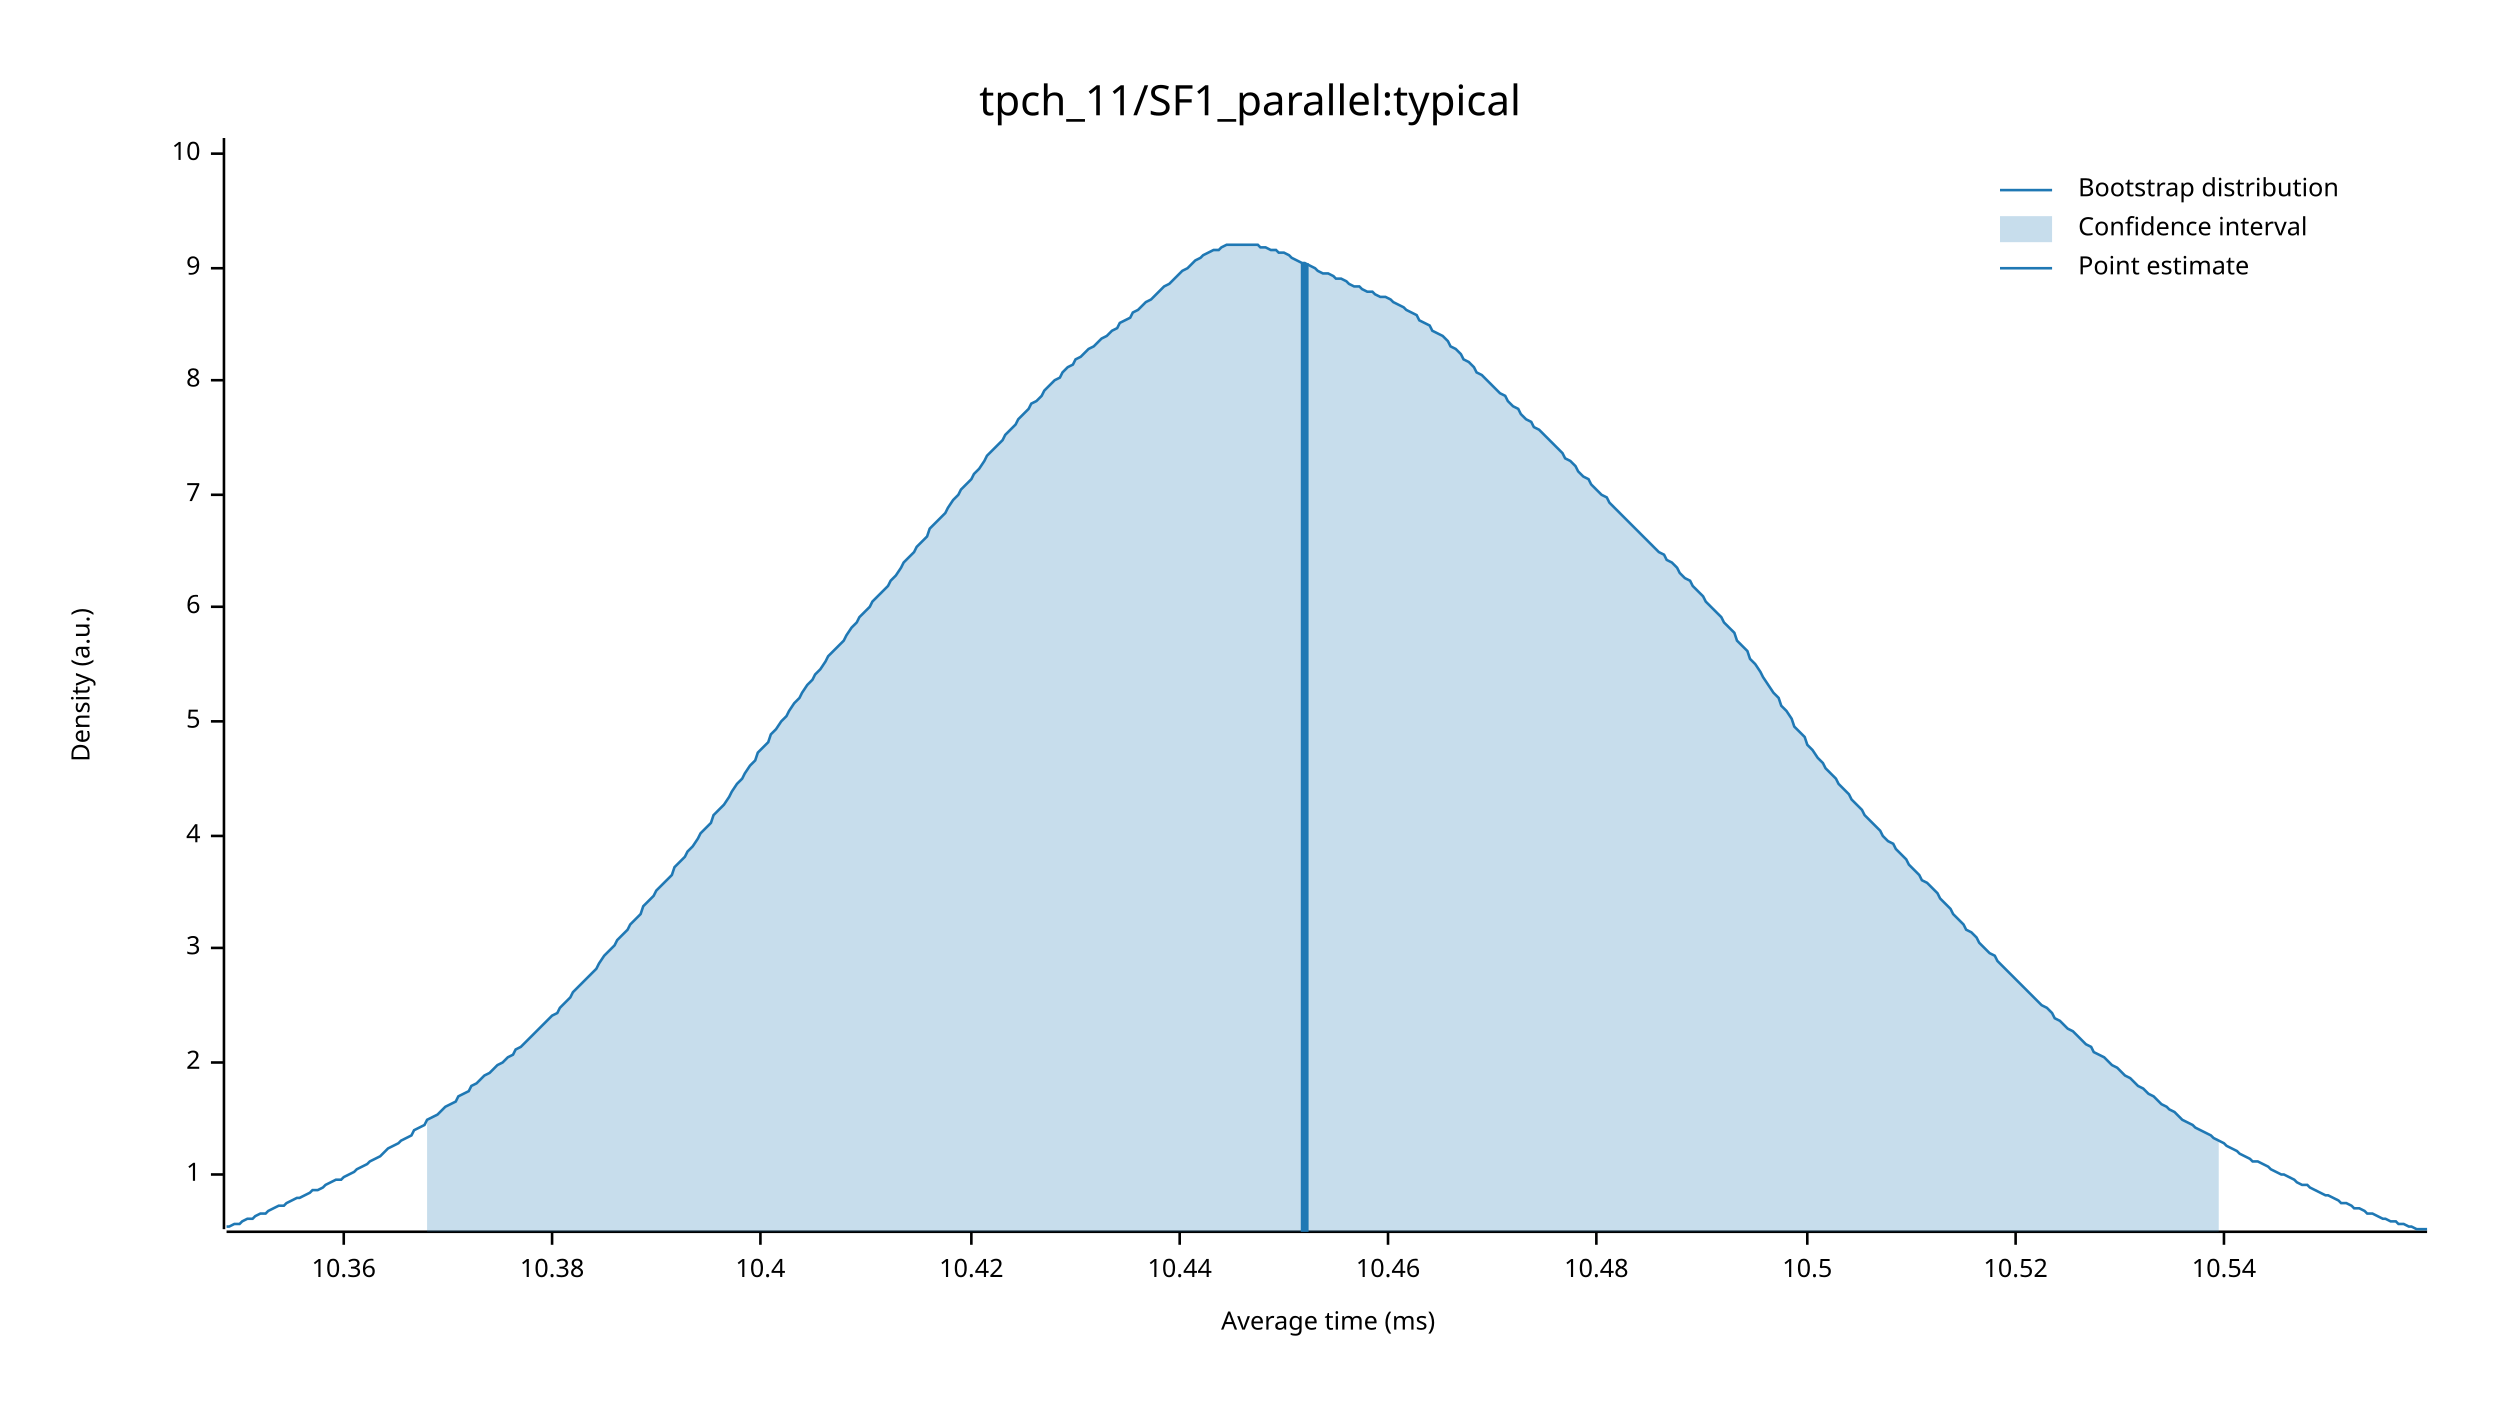
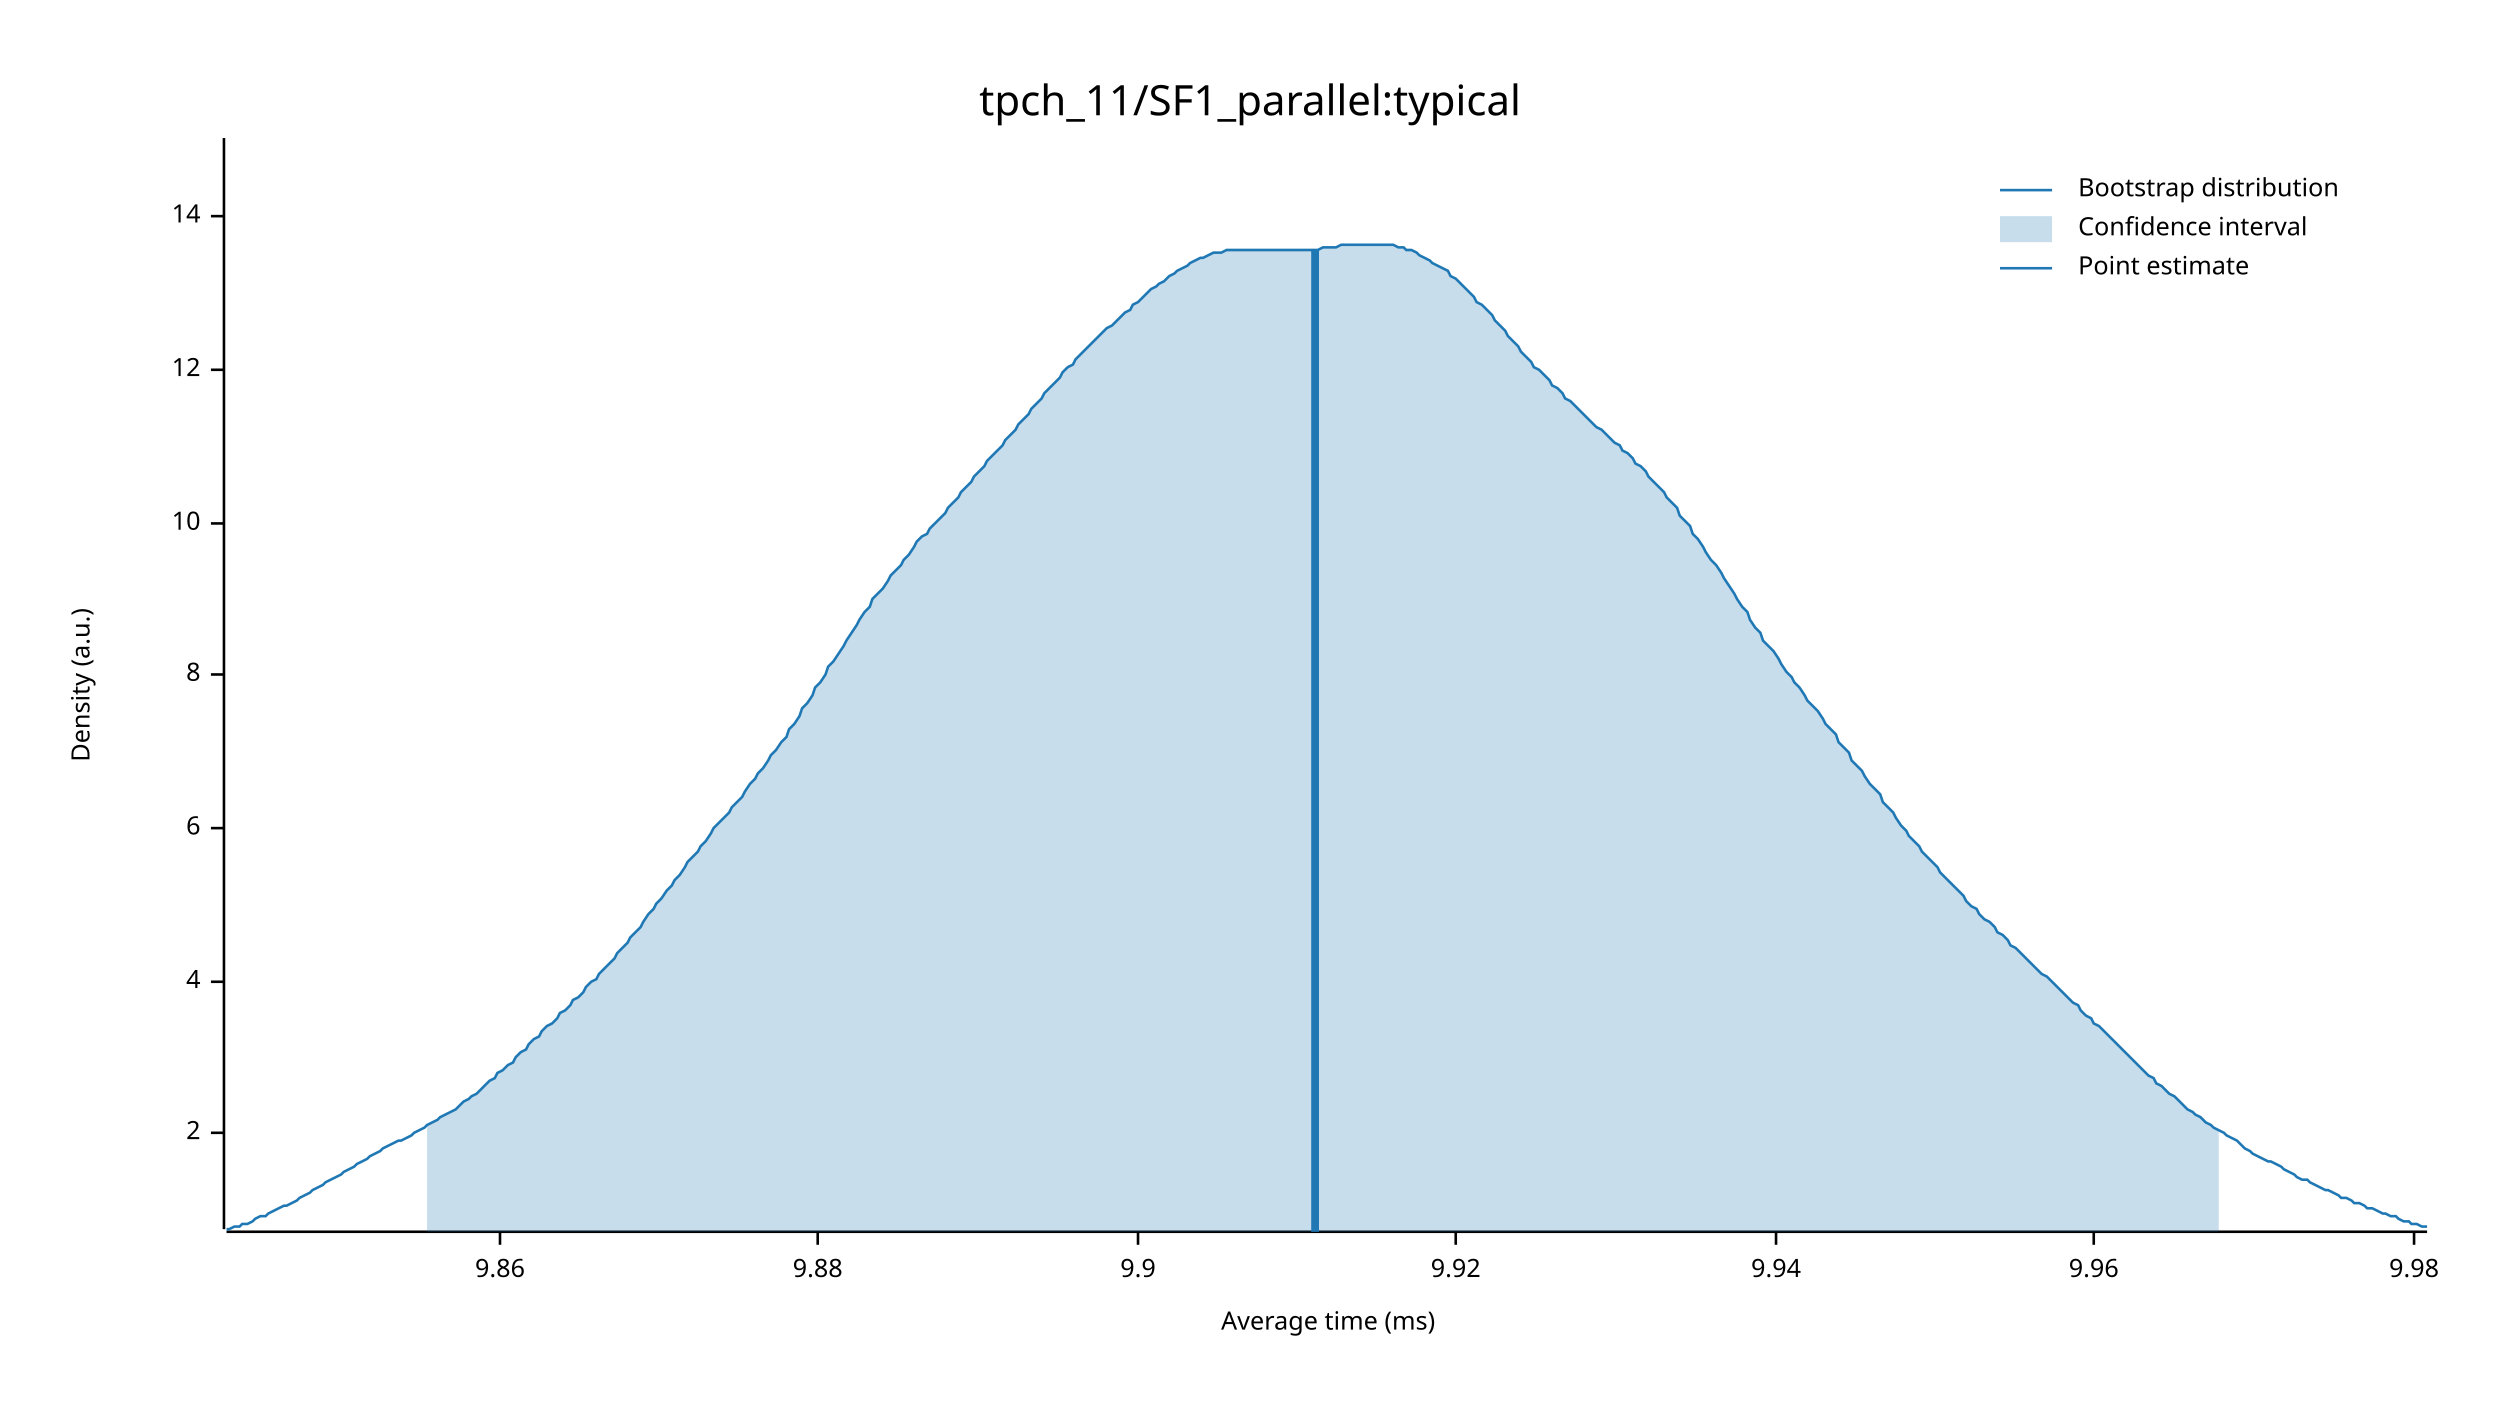
<svg xmlns="http://www.w3.org/2000/svg" width="960" height="540" viewBox="0 0 960 540">
  <text x="480" y="32" dy="0.76em" text-anchor="middle" font-family="sans-serif" font-size="16.129" opacity="1" fill="#000000">
tpch_11/SF1_parallel:typical
</text>
  <text x="27" y="263" dy="0.76em" text-anchor="middle" font-family="sans-serif" font-size="9.677" opacity="1" fill="#000000" transform="rotate(270, 27, 263)">
Density (a.u.)
</text>
  <text x="510" y="513" dy="-0.5ex" text-anchor="middle" font-family="sans-serif" font-size="9.677" opacity="1" fill="#000000">
Average time (ms)
</text>
  <polyline fill="none" opacity="1" stroke="#000000" stroke-width="1" points="86,53 86,472 " />
-   <text x="77" y="451" dy="0.5ex" text-anchor="end" font-family="sans-serif" font-size="9.677" opacity="1" fill="#000000">
- 1
- </text>
-   <polyline fill="none" opacity="1" stroke="#000000" stroke-width="1" points="81,451 86,451 " />
-   <text x="77" y="408" dy="0.5ex" text-anchor="end" font-family="sans-serif" font-size="9.677" opacity="1" fill="#000000">
+   <text x="77" y="435" dy="0.5ex" text-anchor="end" font-family="sans-serif" font-size="9.677" opacity="1" fill="#000000">
2
</text>
-   <polyline fill="none" opacity="1" stroke="#000000" stroke-width="1" points="81,408 86,408 " />
-   <text x="77" y="364" dy="0.5ex" text-anchor="end" font-family="sans-serif" font-size="9.677" opacity="1" fill="#000000">
- 3
- </text>
-   <polyline fill="none" opacity="1" stroke="#000000" stroke-width="1" points="81,364 86,364 " />
-   <text x="77" y="321" dy="0.5ex" text-anchor="end" font-family="sans-serif" font-size="9.677" opacity="1" fill="#000000">
+   <polyline fill="none" opacity="1" stroke="#000000" stroke-width="1" points="81,435 86,435 " />
+   <text x="77" y="377" dy="0.5ex" text-anchor="end" font-family="sans-serif" font-size="9.677" opacity="1" fill="#000000">
4
</text>
-   <polyline fill="none" opacity="1" stroke="#000000" stroke-width="1" points="81,321 86,321 " />
-   <text x="77" y="277" dy="0.5ex" text-anchor="end" font-family="sans-serif" font-size="9.677" opacity="1" fill="#000000">
- 5
- </text>
-   <polyline fill="none" opacity="1" stroke="#000000" stroke-width="1" points="81,277 86,277 " />
-   <text x="77" y="233" dy="0.5ex" text-anchor="end" font-family="sans-serif" font-size="9.677" opacity="1" fill="#000000">
+   <polyline fill="none" opacity="1" stroke="#000000" stroke-width="1" points="81,377 86,377 " />
+   <text x="77" y="318" dy="0.5ex" text-anchor="end" font-family="sans-serif" font-size="9.677" opacity="1" fill="#000000">
6
</text>
-   <polyline fill="none" opacity="1" stroke="#000000" stroke-width="1" points="81,233 86,233 " />
-   <text x="77" y="190" dy="0.5ex" text-anchor="end" font-family="sans-serif" font-size="9.677" opacity="1" fill="#000000">
- 7
- </text>
-   <polyline fill="none" opacity="1" stroke="#000000" stroke-width="1" points="81,190 86,190 " />
-   <text x="77" y="146" dy="0.5ex" text-anchor="end" font-family="sans-serif" font-size="9.677" opacity="1" fill="#000000">
+   <polyline fill="none" opacity="1" stroke="#000000" stroke-width="1" points="81,318 86,318 " />
+   <text x="77" y="259" dy="0.5ex" text-anchor="end" font-family="sans-serif" font-size="9.677" opacity="1" fill="#000000">
8
</text>
-   <polyline fill="none" opacity="1" stroke="#000000" stroke-width="1" points="81,146 86,146 " />
-   <text x="77" y="103" dy="0.5ex" text-anchor="end" font-family="sans-serif" font-size="9.677" opacity="1" fill="#000000">
- 9
- </text>
-   <polyline fill="none" opacity="1" stroke="#000000" stroke-width="1" points="81,103 86,103 " />
-   <text x="77" y="59" dy="0.5ex" text-anchor="end" font-family="sans-serif" font-size="9.677" opacity="1" fill="#000000">
+   <polyline fill="none" opacity="1" stroke="#000000" stroke-width="1" points="81,259 86,259 " />
+   <text x="77" y="201" dy="0.5ex" text-anchor="end" font-family="sans-serif" font-size="9.677" opacity="1" fill="#000000">
10
</text>
-   <polyline fill="none" opacity="1" stroke="#000000" stroke-width="1" points="81,59 86,59 " />
+   <polyline fill="none" opacity="1" stroke="#000000" stroke-width="1" points="81,201 86,201 " />
+   <text x="77" y="142" dy="0.5ex" text-anchor="end" font-family="sans-serif" font-size="9.677" opacity="1" fill="#000000">
+ 12
+ </text>
+   <polyline fill="none" opacity="1" stroke="#000000" stroke-width="1" points="81,142 86,142 " />
+   <text x="77" y="83" dy="0.5ex" text-anchor="end" font-family="sans-serif" font-size="9.677" opacity="1" fill="#000000">
+ 14
+ </text>
+   <polyline fill="none" opacity="1" stroke="#000000" stroke-width="1" points="81,83 86,83 " />
  <polyline fill="none" opacity="1" stroke="#000000" stroke-width="1" points="87,473 932,473 " />
-   <text x="132" y="483" dy="0.76em" text-anchor="middle" font-family="sans-serif" font-size="9.677" opacity="1" fill="#000000">
- 10.36
+   <text x="192" y="483" dy="0.76em" text-anchor="middle" font-family="sans-serif" font-size="9.677" opacity="1" fill="#000000">
+ 9.86
</text>
-   <polyline fill="none" opacity="1" stroke="#000000" stroke-width="1" points="132,473 132,478 " />
-   <text x="212" y="483" dy="0.76em" text-anchor="middle" font-family="sans-serif" font-size="9.677" opacity="1" fill="#000000">
- 10.38
+   <polyline fill="none" opacity="1" stroke="#000000" stroke-width="1" points="192,473 192,478 " />
+   <text x="314" y="483" dy="0.76em" text-anchor="middle" font-family="sans-serif" font-size="9.677" opacity="1" fill="#000000">
+ 9.88
</text>
-   <polyline fill="none" opacity="1" stroke="#000000" stroke-width="1" points="212,473 212,478 " />
-   <text x="292" y="483" dy="0.76em" text-anchor="middle" font-family="sans-serif" font-size="9.677" opacity="1" fill="#000000">
- 10.4
+   <polyline fill="none" opacity="1" stroke="#000000" stroke-width="1" points="314,473 314,478 " />
+   <text x="437" y="483" dy="0.76em" text-anchor="middle" font-family="sans-serif" font-size="9.677" opacity="1" fill="#000000">
+ 9.9
</text>
-   <polyline fill="none" opacity="1" stroke="#000000" stroke-width="1" points="292,473 292,478 " />
-   <text x="373" y="483" dy="0.76em" text-anchor="middle" font-family="sans-serif" font-size="9.677" opacity="1" fill="#000000">
- 10.42
+   <polyline fill="none" opacity="1" stroke="#000000" stroke-width="1" points="437,473 437,478 " />
+   <text x="559" y="483" dy="0.76em" text-anchor="middle" font-family="sans-serif" font-size="9.677" opacity="1" fill="#000000">
+ 9.92
</text>
-   <polyline fill="none" opacity="1" stroke="#000000" stroke-width="1" points="373,473 373,478 " />
-   <text x="453" y="483" dy="0.76em" text-anchor="middle" font-family="sans-serif" font-size="9.677" opacity="1" fill="#000000">
- 10.44
+   <polyline fill="none" opacity="1" stroke="#000000" stroke-width="1" points="559,473 559,478 " />
+   <text x="682" y="483" dy="0.76em" text-anchor="middle" font-family="sans-serif" font-size="9.677" opacity="1" fill="#000000">
+ 9.94
</text>
-   <polyline fill="none" opacity="1" stroke="#000000" stroke-width="1" points="453,473 453,478 " />
-   <text x="533" y="483" dy="0.76em" text-anchor="middle" font-family="sans-serif" font-size="9.677" opacity="1" fill="#000000">
- 10.46
+   <polyline fill="none" opacity="1" stroke="#000000" stroke-width="1" points="682,473 682,478 " />
+   <text x="804" y="483" dy="0.76em" text-anchor="middle" font-family="sans-serif" font-size="9.677" opacity="1" fill="#000000">
+ 9.96
</text>
-   <polyline fill="none" opacity="1" stroke="#000000" stroke-width="1" points="533,473 533,478 " />
-   <text x="613" y="483" dy="0.76em" text-anchor="middle" font-family="sans-serif" font-size="9.677" opacity="1" fill="#000000">
- 10.48
+   <polyline fill="none" opacity="1" stroke="#000000" stroke-width="1" points="804,473 804,478 " />
+   <text x="927" y="483" dy="0.76em" text-anchor="middle" font-family="sans-serif" font-size="9.677" opacity="1" fill="#000000">
+ 9.98
</text>
-   <polyline fill="none" opacity="1" stroke="#000000" stroke-width="1" points="613,473 613,478 " />
-   <text x="694" y="483" dy="0.76em" text-anchor="middle" font-family="sans-serif" font-size="9.677" opacity="1" fill="#000000">
- 10.5
- </text>
-   <polyline fill="none" opacity="1" stroke="#000000" stroke-width="1" points="694,473 694,478 " />
-   <text x="774" y="483" dy="0.76em" text-anchor="middle" font-family="sans-serif" font-size="9.677" opacity="1" fill="#000000">
- 10.52
- </text>
-   <polyline fill="none" opacity="1" stroke="#000000" stroke-width="1" points="774,473 774,478 " />
-   <text x="854" y="483" dy="0.76em" text-anchor="middle" font-family="sans-serif" font-size="9.677" opacity="1" fill="#000000">
- 10.54
- </text>
-   <polyline fill="none" opacity="1" stroke="#000000" stroke-width="1" points="854,473 854,478 " />
-   <polyline fill="none" opacity="1" stroke="#1F78B4" stroke-width="1" points="87,471 88,471 90,470 92,470 93,469 95,468 97,468 98,467 100,466 102,466 103,465 105,464 107,463 109,463 110,462 112,461 114,460 115,460 117,459 119,458 120,457 122,457 124,456 125,455 127,454 129,453 131,453 132,452 134,451 136,450 137,449 139,448 141,447 142,446 144,445 146,444 147,443 149,441 151,440 153,439 154,438 156,437 158,436 159,434 161,433 163,432 164,430 166,429 168,428 169,427 171,425 173,424 175,423 176,421 178,420 180,419 181,417 183,416 185,414 186,413 188,412 190,410 191,409 193,408 195,406 197,405 198,403 200,402 202,400 203,399 205,397 207,395 208,394 210,392 212,390 214,389 215,387 217,385 219,383 220,381 222,379 224,377 225,376 227,374 229,372 230,370 232,367 234,365 236,363 237,361 239,359 241,357 242,355 244,353 246,351 247,348 249,346 251,344 252,342 254,340 256,338 258,336 259,333 261,331 263,329 264,327 266,325 268,322 269,320 271,318 273,316 274,313 276,311 278,309 280,306 281,304 283,301 285,299 286,297 288,294 290,292 291,289 293,287 295,285 296,282 298,280 300,277 302,275 303,273 305,270 307,268 308,266 310,263 312,261 313,259 315,257 317,254 318,252 320,250 322,248 324,246 325,244 327,241 329,239 330,237 332,235 334,233 335,231 337,229 339,227 341,225 342,223 344,221 346,218 347,216 349,214 351,212 352,210 354,208 356,206 357,203 359,201 361,199 363,197 364,195 366,192 368,190 369,188 371,186 373,184 374,182 376,180 378,177 379,175 381,173 383,171 385,169 386,167 388,165 390,163 391,161 393,159 395,157 396,155 398,154 400,152 401,150 403,148 405,146 407,145 408,143 410,141 412,140 413,138 415,137 417,135 418,134 420,133 422,131 423,130 425,129 427,127 429,126 430,124 432,123 434,122 435,120 437,119 439,117 440,116 442,115 444,113 445,112 447,110 449,109 451,107 452,106 454,104 456,103 457,102 459,100 461,99 462,98 464,97 466,96 468,96 469,95 471,94 473,94 474,94 476,94 478,94 479,94 481,94 483,94 484,95 486,95 488,96 490,96 491,97 493,97 495,98 496,99 498,100 500,101 501,101 503,102 505,103 506,104 508,105 510,105 512,106 513,107 515,107 517,108 518,109 520,110 522,110 523,111 525,112 527,112 528,113 530,114 532,114 534,115 535,116 537,117 539,118 540,119 542,120 544,121 545,123 547,124 549,125 550,127 552,128 554,129 556,131 557,133 559,134 561,136 562,138 564,139 566,141 567,143 569,144 571,146 573,148 574,149 576,151 578,152 579,154 581,156 583,157 584,159 586,161 588,162 589,164 591,165 593,167 595,169 596,170 598,172 600,174 601,176 603,177 605,179 606,181 608,183 610,184 611,186 613,188 615,190 617,191 618,193 620,195 622,197 623,198 625,200 627,202 628,203 630,205 632,207 633,208 635,210 637,212 639,213 640,215 642,216 644,218 645,220 647,222 649,223 650,225 652,227 654,229 655,231 657,233 659,235 661,237 662,239 664,241 666,243 667,246 669,248 671,250 672,253 674,255 676,258 677,260 679,263 681,266 683,268 684,271 686,273 688,276 689,279 691,281 693,283 694,286 696,288 698,291 700,293 701,295 703,297 705,299 706,301 708,303 710,305 711,307 713,309 715,311 716,313 718,315 720,317 722,319 723,321 725,323 727,324 728,326 730,328 732,330 733,332 735,334 737,336 738,338 740,339 742,341 744,343 745,345 747,347 749,349 750,351 752,353 754,355 755,357 757,358 759,360 760,362 762,364 764,366 766,367 767,369 769,371 771,373 772,374 774,376 776,378 777,379 779,381 781,383 782,384 784,386 786,387 788,389 789,391 791,392 793,394 794,395 796,396 798,398 799,399 801,401 803,402 804,404 806,405 808,406 810,408 811,409 813,410 815,412 816,413 818,414 820,416 821,417 823,418 825,420 827,421 828,422 830,424 832,425 833,426 835,427 837,429 838,430 840,431 842,432 843,433 845,434 847,435 849,436 850,437 852,438 854,439 855,440 857,441 859,442 860,443 862,444 864,445 865,446 867,446 869,447 871,448 872,449 874,450 876,451 877,451 879,452 881,453 882,454 884,455 886,455 887,456 889,457 891,458 893,459 894,459 896,460 898,461 899,462 901,462 903,463 904,464 906,464 908,465 909,466 911,466 913,467 915,468 916,468 918,469 920,469 921,470 923,470 925,471 926,471 928,472 930,472 932,472 " />
-   <polygon opacity="0.25" fill="#1F78B4" points="164,430 166,429 168,428 169,427 171,425 173,424 175,423 176,421 178,420 180,419 181,417 183,416 185,414 186,413 188,412 190,410 191,409 193,408 195,406 197,405 198,403 200,402 202,400 203,399 205,397 207,395 208,394 210,392 212,390 214,389 215,387 217,385 219,383 220,381 222,379 224,377 225,376 227,374 229,372 230,370 232,367 234,365 236,363 237,361 239,359 241,357 242,355 244,353 246,351 247,348 249,346 251,344 252,342 254,340 256,338 258,336 259,333 261,331 263,329 264,327 266,325 268,322 269,320 271,318 273,316 274,313 276,311 278,309 280,306 281,304 283,301 285,299 286,297 288,294 290,292 291,289 293,287 295,285 296,282 298,280 300,277 302,275 303,273 305,270 307,268 308,266 310,263 312,261 313,259 315,257 317,254 318,252 320,250 322,248 324,246 325,244 327,241 329,239 330,237 332,235 334,233 335,231 337,229 339,227 341,225 342,223 344,221 346,218 347,216 349,214 351,212 352,210 354,208 356,206 357,203 359,201 361,199 363,197 364,195 366,192 368,190 369,188 371,186 373,184 374,182 376,180 378,177 379,175 381,173 383,171 385,169 386,167 388,165 390,163 391,161 393,159 395,157 396,155 398,154 400,152 401,150 403,148 405,146 407,145 408,143 410,141 412,140 413,138 415,137 417,135 418,134 420,133 422,131 423,130 425,129 427,127 429,126 430,124 432,123 434,122 435,120 437,119 439,117 440,116 442,115 444,113 445,112 447,110 449,109 451,107 452,106 454,104 456,103 457,102 459,100 461,99 462,98 464,97 466,96 468,96 469,95 471,94 473,94 474,94 476,94 478,94 479,94 481,94 483,94 484,95 486,95 488,96 490,96 491,97 493,97 495,98 496,99 498,100 500,101 501,101 503,102 505,103 506,104 508,105 510,105 512,106 513,107 515,107 517,108 518,109 520,110 522,110 523,111 525,112 527,112 528,113 530,114 532,114 534,115 535,116 537,117 539,118 540,119 542,120 544,121 545,123 547,124 549,125 550,127 552,128 554,129 556,131 557,133 559,134 561,136 562,138 564,139 566,141 567,143 569,144 571,146 573,148 574,149 576,151 578,152 579,154 581,156 583,157 584,159 586,161 588,162 589,164 591,165 593,167 595,169 596,170 598,172 600,174 601,176 603,177 605,179 606,181 608,183 610,184 611,186 613,188 615,190 617,191 618,193 620,195 622,197 623,198 625,200 627,202 628,203 630,205 632,207 633,208 635,210 637,212 639,213 640,215 642,216 644,218 645,220 647,222 649,223 650,225 652,227 654,229 655,231 657,233 659,235 661,237 662,239 664,241 666,243 667,246 669,248 671,250 672,253 674,255 676,258 677,260 679,263 681,266 683,268 684,271 686,273 688,276 689,279 691,281 693,283 694,286 696,288 698,291 700,293 701,295 703,297 705,299 706,301 708,303 710,305 711,307 713,309 715,311 716,313 718,315 720,317 722,319 723,321 725,323 727,324 728,326 730,328 732,330 733,332 735,334 737,336 738,338 740,339 742,341 744,343 745,345 747,347 749,349 750,351 752,353 754,355 755,357 757,358 759,360 760,362 762,364 764,366 766,367 767,369 769,371 771,373 772,374 774,376 776,378 777,379 779,381 781,383 782,384 784,386 786,387 788,389 789,391 791,392 793,394 794,395 796,396 798,398 799,399 801,401 803,402 804,404 806,405 808,406 810,408 811,409 813,410 815,412 816,413 818,414 820,416 821,417 823,418 825,420 827,421 828,422 830,424 832,425 833,426 835,427 837,429 838,430 840,431 842,432 843,433 845,434 847,435 849,436 850,437 852,438 852,473 164,473 " />
-   <polyline fill="none" opacity="1" stroke="#1F78B4" stroke-width="3" points="501,473 501,101 " />
+   <polyline fill="none" opacity="1" stroke="#000000" stroke-width="1" points="927,473 927,478 " />
+   <polyline fill="none" opacity="1" stroke="#1F78B4" stroke-width="1" points="87,472 88,472 90,471 92,471 93,470 95,470 97,469 98,468 100,467 102,467 103,466 105,465 107,464 109,463 110,463 112,462 114,461 115,460 117,459 119,458 120,457 122,456 124,455 125,454 127,453 129,452 131,451 132,450 134,449 136,448 137,447 139,446 141,445 142,444 144,443 146,442 147,441 149,440 151,439 153,438 154,438 156,437 158,436 159,435 161,434 163,433 164,432 166,431 168,430 169,429 171,428 173,427 175,426 176,425 178,423 180,422 181,421 183,420 185,418 186,417 188,415 190,414 191,412 193,411 195,409 197,408 198,406 200,404 202,403 203,401 205,399 207,398 208,396 210,394 212,393 214,391 215,389 217,388 219,386 220,384 222,383 224,381 225,379 227,377 229,376 230,374 232,372 234,370 236,368 237,366 239,364 241,362 242,360 244,358 246,356 247,354 249,351 251,349 252,347 254,345 256,342 258,340 259,338 261,336 263,333 264,331 266,329 268,327 269,325 271,323 273,320 274,318 276,316 278,314 280,312 281,310 283,308 285,306 286,304 288,301 290,299 291,297 293,295 295,292 296,290 298,288 300,285 302,283 303,280 305,278 307,275 308,272 310,270 312,267 313,264 315,262 317,259 318,256 320,254 322,251 324,248 325,246 327,243 329,240 330,238 332,235 334,233 335,230 337,228 339,226 341,223 342,221 344,219 346,217 347,215 349,213 351,210 352,208 354,206 356,205 357,203 359,201 361,199 363,197 364,195 366,193 368,191 369,189 371,187 373,185 374,183 376,181 378,179 379,177 381,175 383,173 385,171 386,169 388,167 390,165 391,163 393,161 395,159 396,157 398,155 400,153 401,151 403,149 405,147 407,145 408,143 410,141 412,140 413,138 415,136 417,134 418,133 420,131 422,129 423,128 425,126 427,125 429,123 430,122 432,120 434,119 435,117 437,116 439,114 440,113 442,111 444,110 445,109 447,108 449,106 451,105 452,104 454,103 456,102 457,101 459,100 461,99 462,99 464,98 466,97 468,97 469,97 471,96 473,96 474,96 476,96 478,96 479,96 481,96 483,96 484,96 486,96 488,96 490,96 491,96 493,96 495,96 496,96 498,96 500,96 501,96 503,96 505,96 506,96 508,95 510,95 512,95 513,95 515,94 517,94 518,94 520,94 522,94 523,94 525,94 527,94 528,94 530,94 532,94 534,94 535,94 537,95 539,95 540,96 542,96 544,97 545,98 547,99 549,100 550,101 552,102 554,103 556,104 557,106 559,107 561,109 562,110 564,112 566,114 567,116 569,117 571,119 573,121 574,123 576,125 578,127 579,129 581,131 583,133 584,135 586,137 588,139 589,141 591,142 593,144 595,146 596,148 598,149 600,151 601,153 603,154 605,156 606,157 608,159 610,161 611,162 613,164 615,165 617,167 618,168 620,170 622,171 623,173 625,174 627,176 628,178 630,179 632,181 633,183 635,185 637,187 639,189 640,191 642,193 644,195 645,198 647,200 649,202 650,205 652,207 654,210 655,212 657,215 659,217 661,220 662,222 664,225 666,228 667,230 669,233 671,235 672,238 674,241 676,243 677,246 679,248 681,250 683,253 684,255 686,258 688,260 689,262 691,264 693,267 694,269 696,271 698,273 700,276 701,278 703,280 705,282 706,285 708,287 710,289 711,292 713,294 715,296 716,298 718,301 720,303 722,305 723,308 725,310 727,312 728,314 730,317 732,319 733,321 735,323 737,325 738,327 740,329 742,331 744,333 745,335 747,337 749,339 750,340 752,342 754,344 755,346 757,348 759,349 760,351 762,353 764,354 766,356 767,358 769,359 771,361 772,363 774,364 776,366 777,367 779,369 781,371 782,372 784,374 786,375 788,377 789,378 791,380 793,382 794,383 796,385 798,386 799,388 801,390 803,391 804,393 806,394 808,396 810,398 811,399 813,401 815,403 816,404 818,406 820,408 821,409 823,411 825,413 827,414 828,416 830,417 832,419 833,420 835,421 837,423 838,424 840,426 842,427 843,428 845,429 847,431 849,432 850,433 852,434 854,435 855,436 857,437 859,438 860,439 862,441 864,442 865,443 867,444 869,445 871,446 872,446 874,447 876,448 877,449 879,450 881,451 882,452 884,453 886,453 887,454 889,455 891,456 893,457 894,457 896,458 898,459 899,460 901,460 903,461 904,462 906,462 908,463 909,464 911,464 913,465 915,466 916,466 918,467 920,467 921,468 923,469 925,469 926,470 928,470 930,471 932,471 " />
+   <polygon opacity="0.25" fill="#1F78B4" points="164,432 166,431 168,430 169,429 171,428 173,427 175,426 176,425 178,423 180,422 181,421 183,420 185,418 186,417 188,415 190,414 191,412 193,411 195,409 197,408 198,406 200,404 202,403 203,401 205,399 207,398 208,396 210,394 212,393 214,391 215,389 217,388 219,386 220,384 222,383 224,381 225,379 227,377 229,376 230,374 232,372 234,370 236,368 237,366 239,364 241,362 242,360 244,358 246,356 247,354 249,351 251,349 252,347 254,345 256,342 258,340 259,338 261,336 263,333 264,331 266,329 268,327 269,325 271,323 273,320 274,318 276,316 278,314 280,312 281,310 283,308 285,306 286,304 288,301 290,299 291,297 293,295 295,292 296,290 298,288 300,285 302,283 303,280 305,278 307,275 308,272 310,270 312,267 313,264 315,262 317,259 318,256 320,254 322,251 324,248 325,246 327,243 329,240 330,238 332,235 334,233 335,230 337,228 339,226 341,223 342,221 344,219 346,217 347,215 349,213 351,210 352,208 354,206 356,205 357,203 359,201 361,199 363,197 364,195 366,193 368,191 369,189 371,187 373,185 374,183 376,181 378,179 379,177 381,175 383,173 385,171 386,169 388,167 390,165 391,163 393,161 395,159 396,157 398,155 400,153 401,151 403,149 405,147 407,145 408,143 410,141 412,140 413,138 415,136 417,134 418,133 420,131 422,129 423,128 425,126 427,125 429,123 430,122 432,120 434,119 435,117 437,116 439,114 440,113 442,111 444,110 445,109 447,108 449,106 451,105 452,104 454,103 456,102 457,101 459,100 461,99 462,99 464,98 466,97 468,97 469,97 471,96 473,96 474,96 476,96 478,96 479,96 481,96 483,96 484,96 486,96 488,96 490,96 491,96 493,96 495,96 496,96 498,96 500,96 501,96 503,96 505,96 506,96 508,95 510,95 512,95 513,95 515,94 517,94 518,94 520,94 522,94 523,94 525,94 527,94 528,94 530,94 532,94 534,94 535,94 537,95 539,95 540,96 542,96 544,97 545,98 547,99 549,100 550,101 552,102 554,103 556,104 557,106 559,107 561,109 562,110 564,112 566,114 567,116 569,117 571,119 573,121 574,123 576,125 578,127 579,129 581,131 583,133 584,135 586,137 588,139 589,141 591,142 593,144 595,146 596,148 598,149 600,151 601,153 603,154 605,156 606,157 608,159 610,161 611,162 613,164 615,165 617,167 618,168 620,170 622,171 623,173 625,174 627,176 628,178 630,179 632,181 633,183 635,185 637,187 639,189 640,191 642,193 644,195 645,198 647,200 649,202 650,205 652,207 654,210 655,212 657,215 659,217 661,220 662,222 664,225 666,228 667,230 669,233 671,235 672,238 674,241 676,243 677,246 679,248 681,250 683,253 684,255 686,258 688,260 689,262 691,264 693,267 694,269 696,271 698,273 700,276 701,278 703,280 705,282 706,285 708,287 710,289 711,292 713,294 715,296 716,298 718,301 720,303 722,305 723,308 725,310 727,312 728,314 730,317 732,319 733,321 735,323 737,325 738,327 740,329 742,331 744,333 745,335 747,337 749,339 750,340 752,342 754,344 755,346 757,348 759,349 760,351 762,353 764,354 766,356 767,358 769,359 771,361 772,363 774,364 776,366 777,367 779,369 781,371 782,372 784,374 786,375 788,377 789,378 791,380 793,382 794,383 796,385 798,386 799,388 801,390 803,391 804,393 806,394 808,396 810,398 811,399 813,401 815,403 816,404 818,406 820,408 821,409 823,411 825,413 827,414 828,416 830,417 832,419 833,420 835,421 837,423 838,424 840,426 842,427 843,428 845,429 847,431 849,432 850,433 852,434 852,473 164,473 " />
+   <polyline fill="none" opacity="1" stroke="#1F78B4" stroke-width="3" points="505,473 505,96 " />
  <text x="798" y="68" dy="0.76em" text-anchor="start" font-family="sans-serif" font-size="9.677" opacity="1" fill="#000000">
Bootstrap distribution
</text>
  <text x="798" y="83" dy="0.76em" text-anchor="start" font-family="sans-serif" font-size="9.677" opacity="1" fill="#000000">
Confidence interval
</text>
  <text x="798" y="98" dy="0.76em" text-anchor="start" font-family="sans-serif" font-size="9.677" opacity="1" fill="#000000">
Point estimate
</text>
  <polyline fill="none" opacity="1" stroke="#1F78B4" stroke-width="1" points="768,73 788,73 " />
  <rect x="768" y="83" width="20" height="10" opacity="0.25" fill="#1F78B4" stroke="none" />
  <polyline fill="none" opacity="1" stroke="#1F78B4" stroke-width="1" points="768,103 788,103 " />
</svg>
